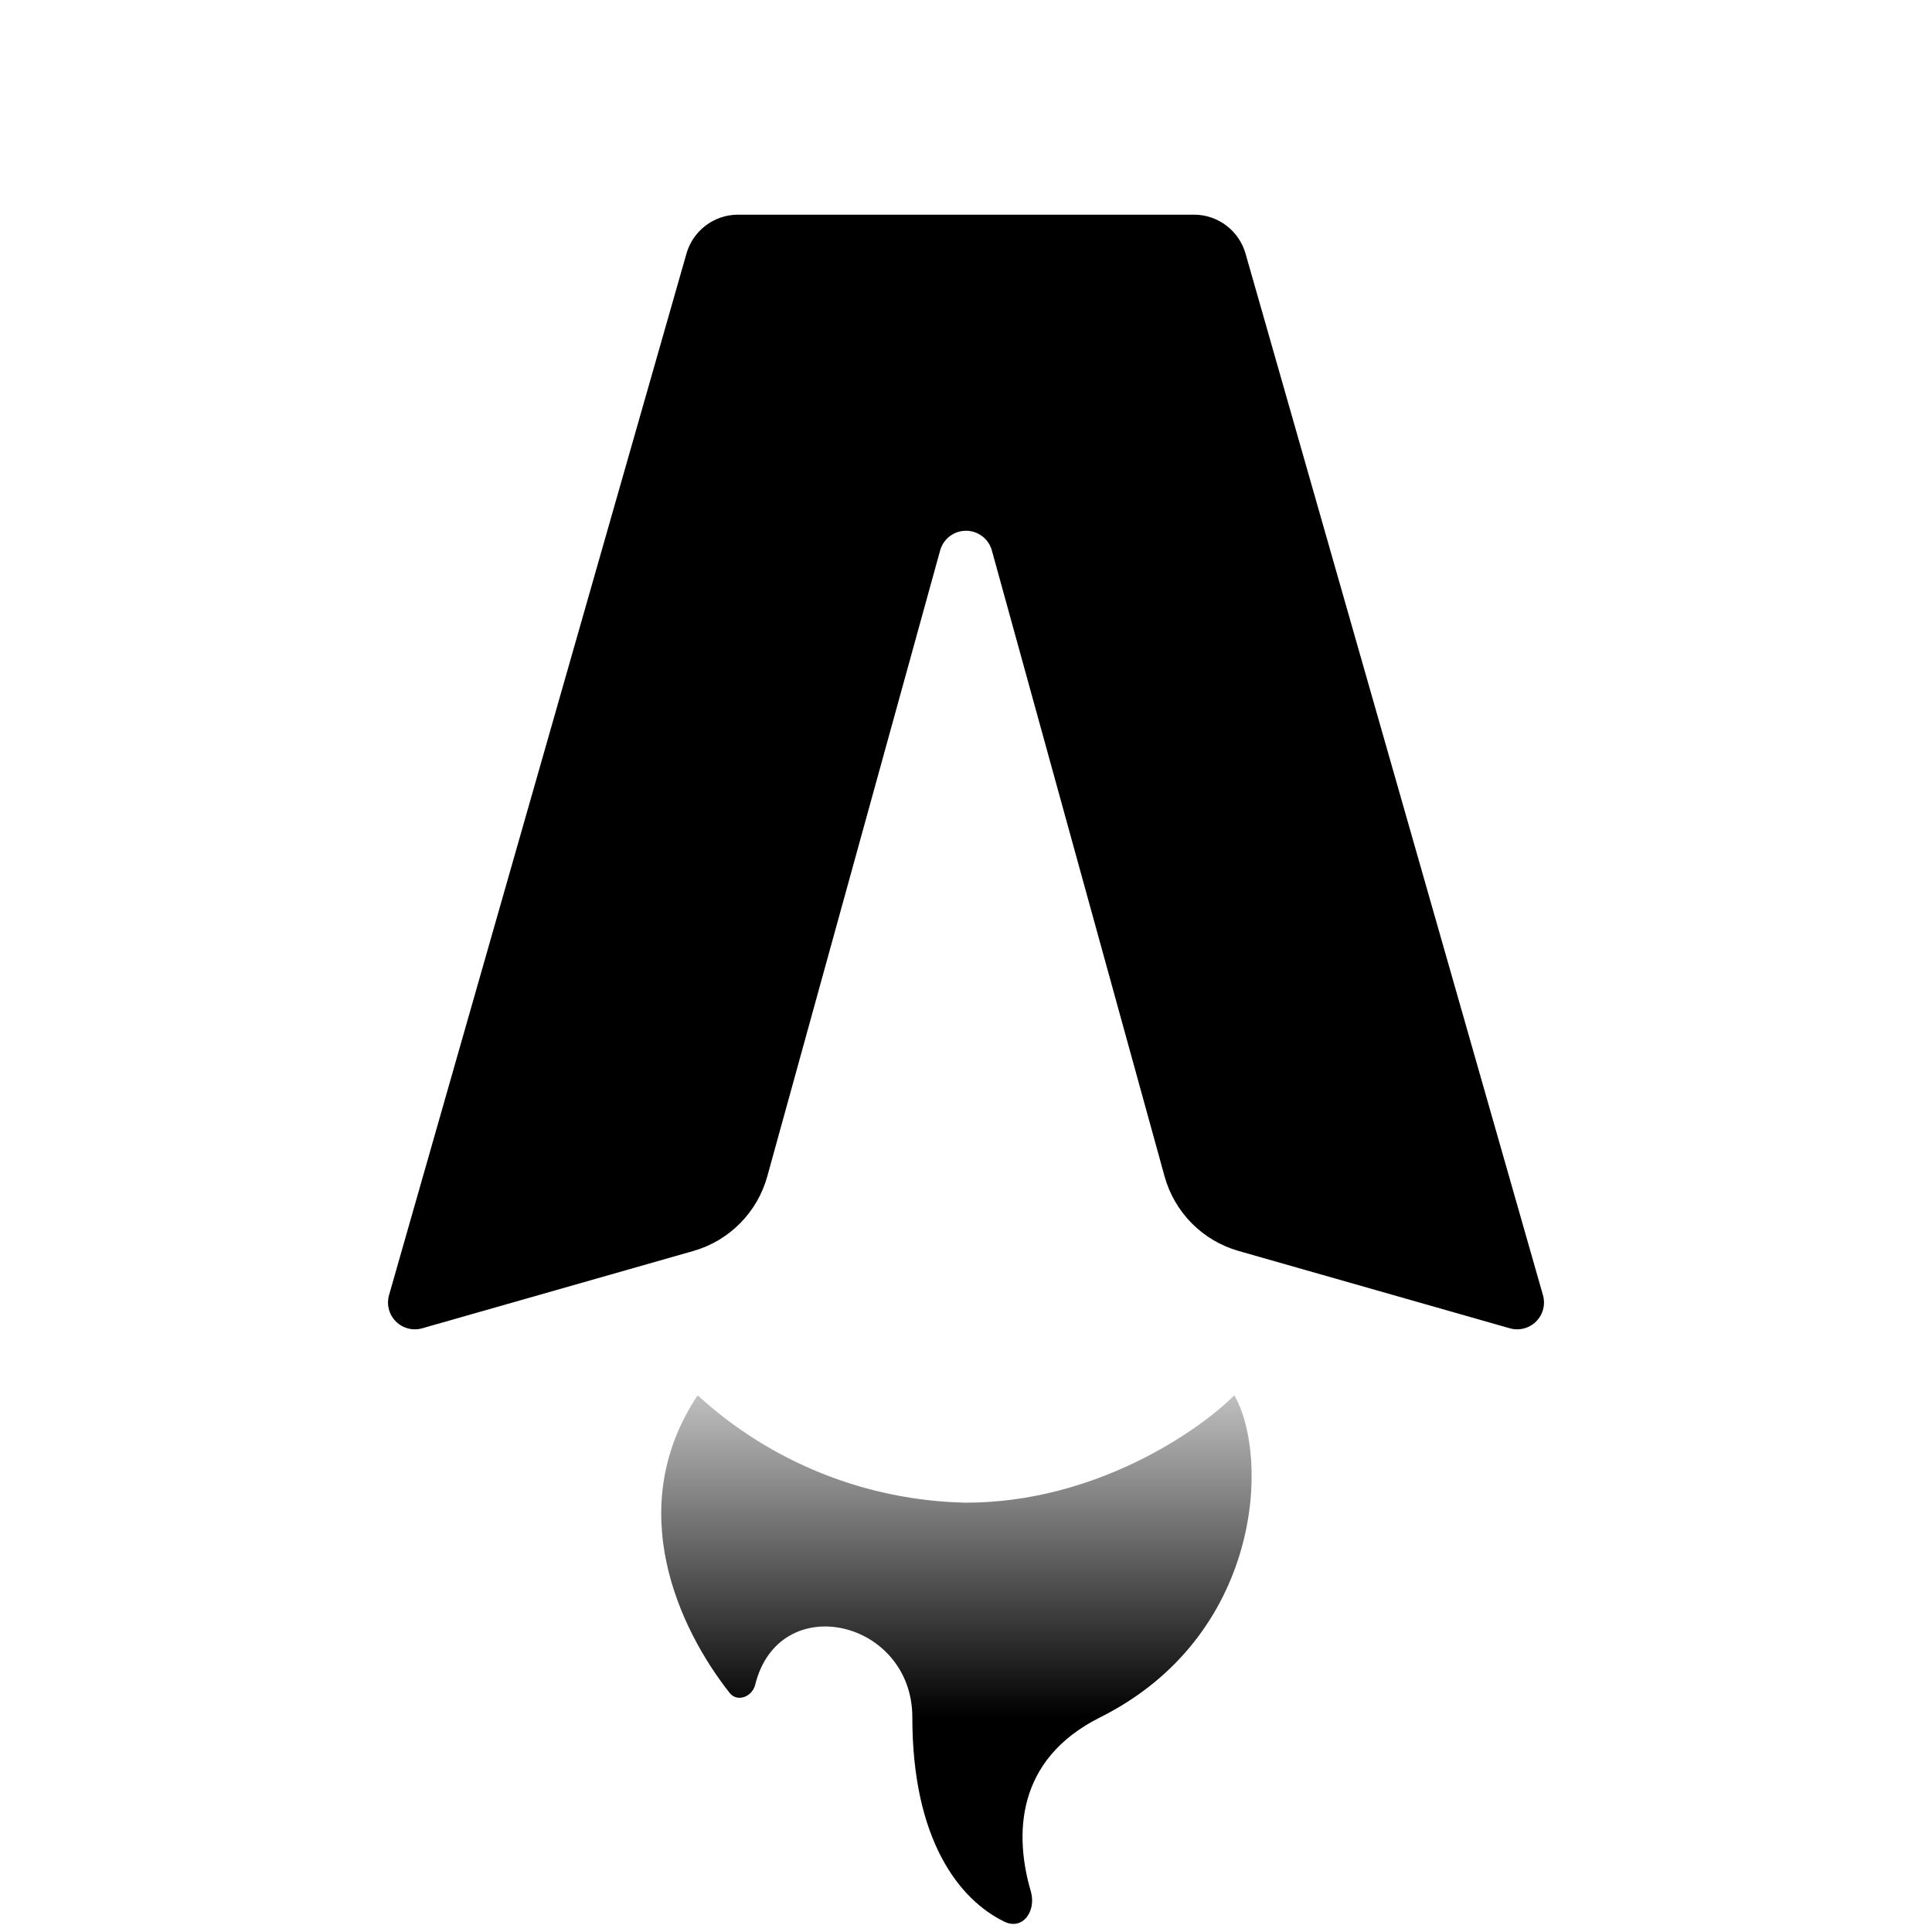
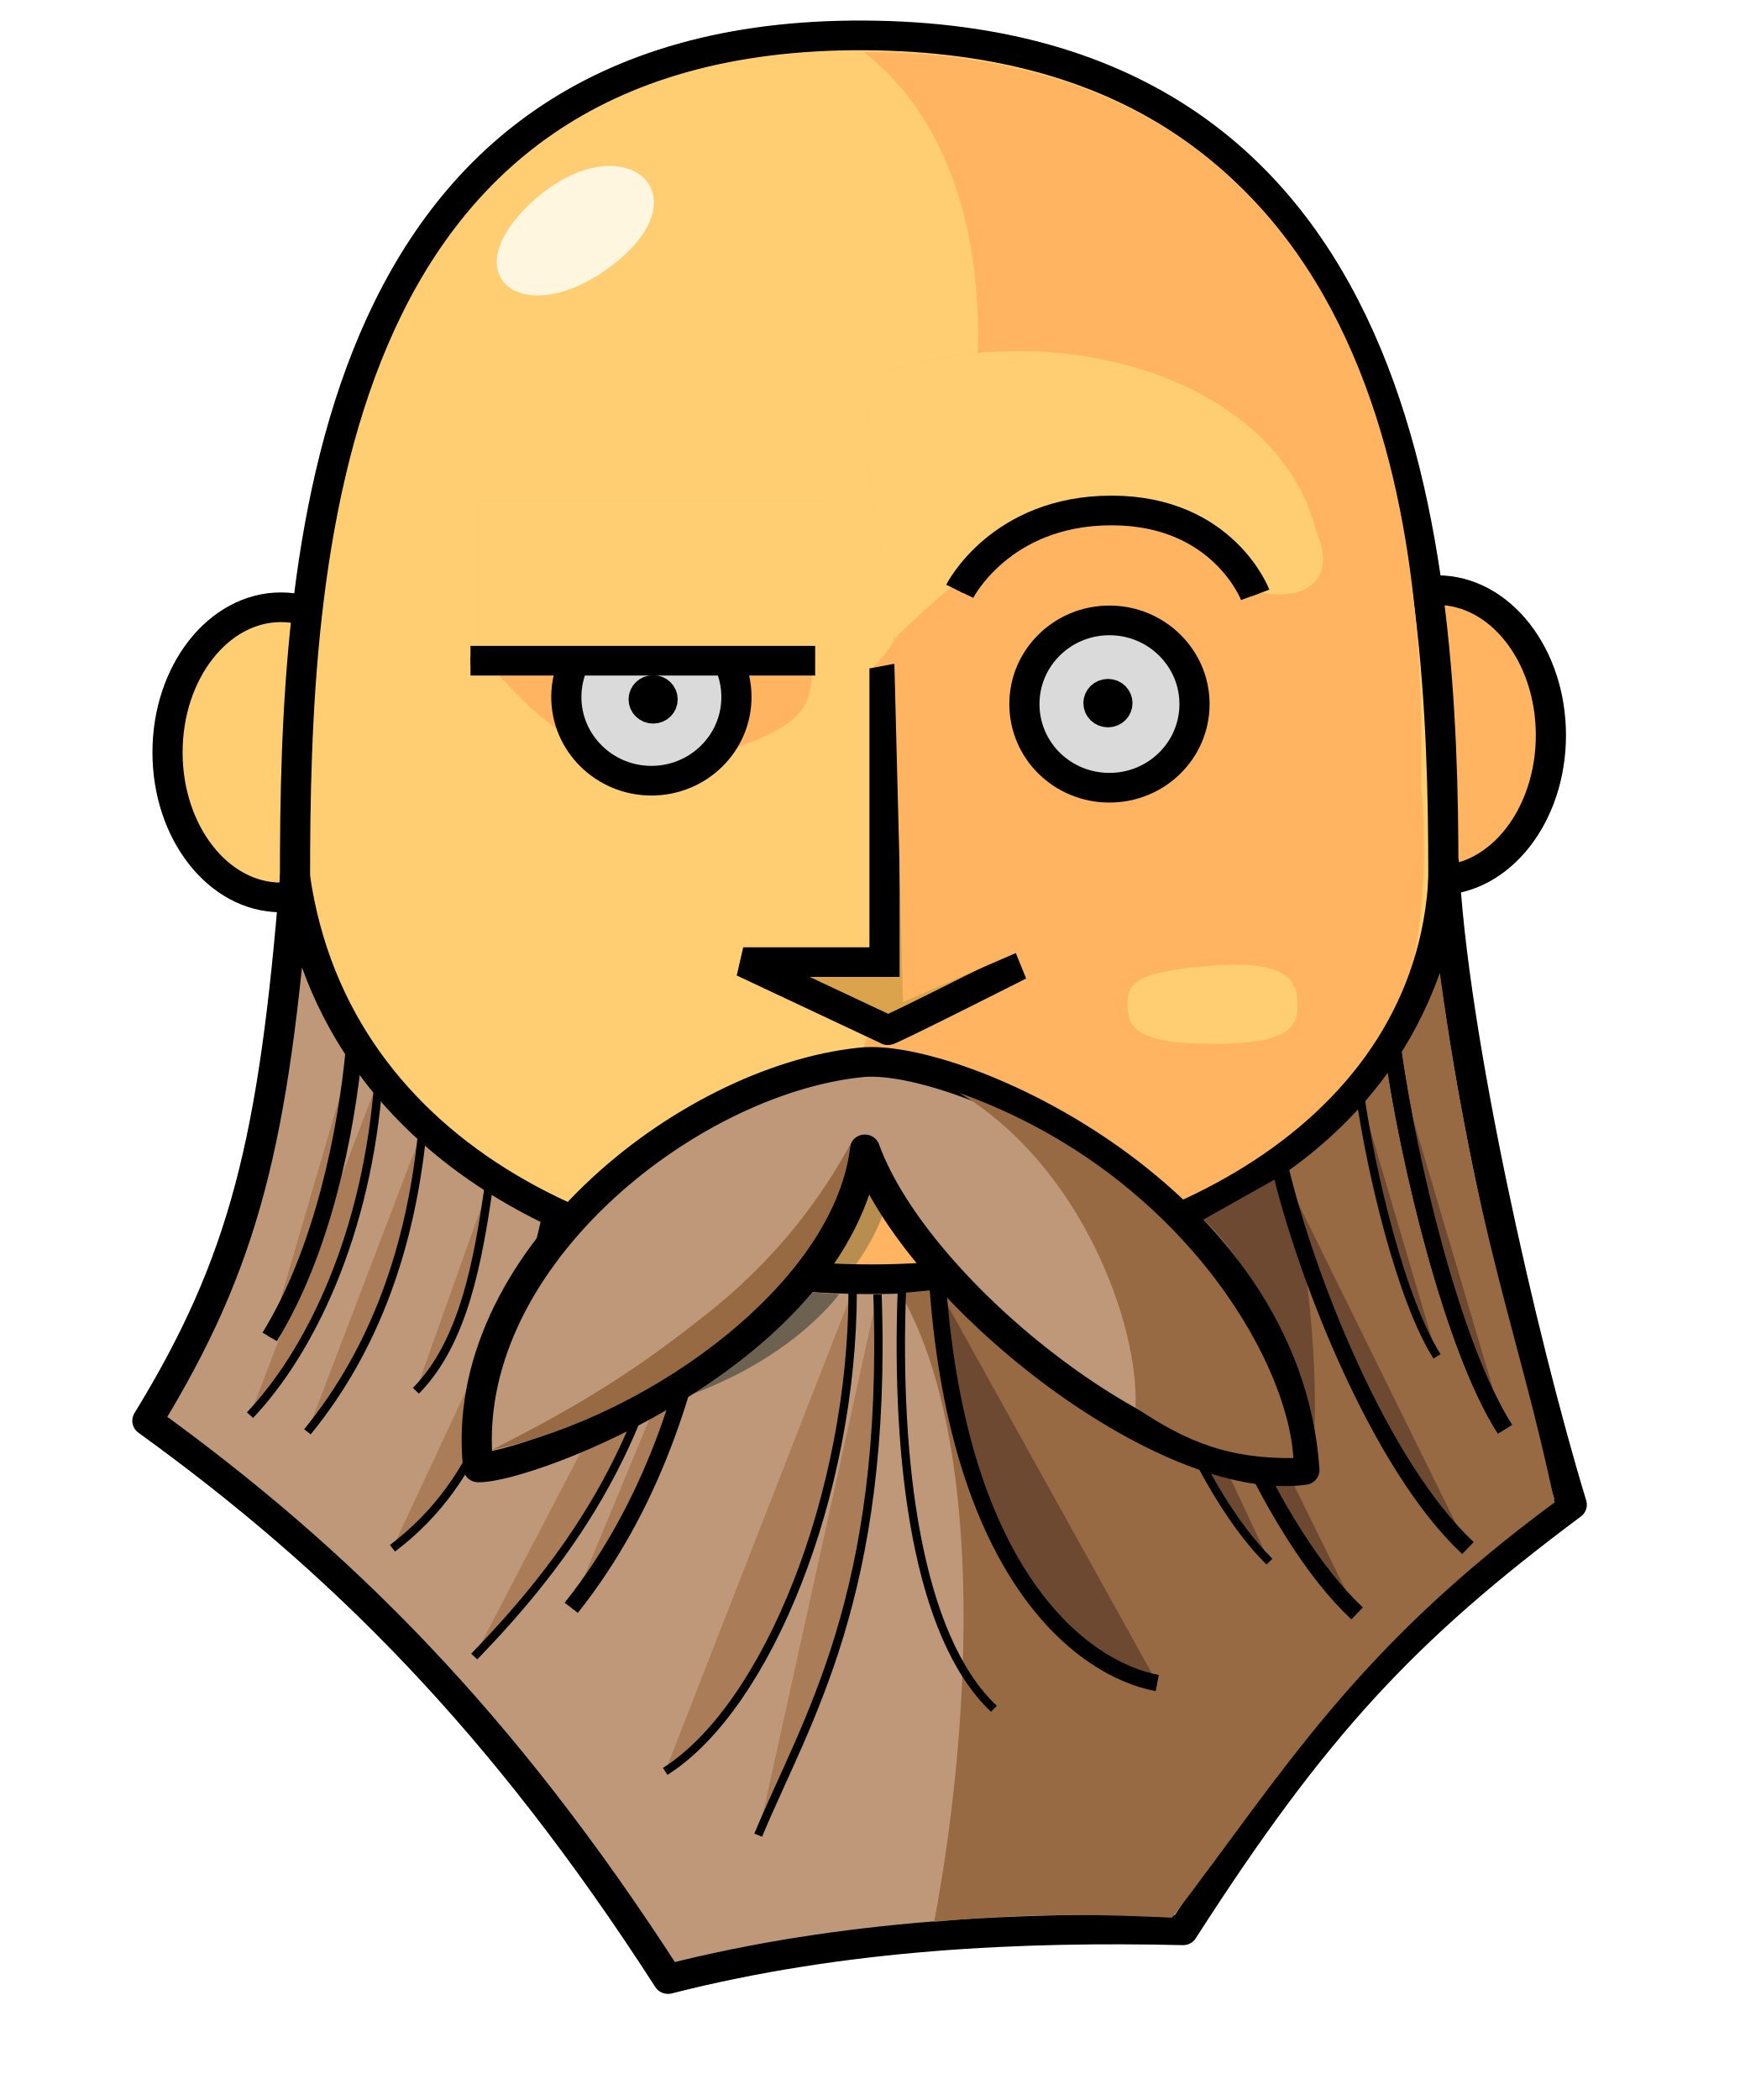
- <svg xmlns="http://www.w3.org/2000/svg" fill="none" viewBox="0 0 36 36">
-   <path fill="#000" d="M22.25 4h-8.5a1 1 0 0 0-.96.73l-5.54 19.4a.5.5 0 0 0 .62.62l5.05-1.44a2 2 0 0 0 1.38-1.4l3.22-11.66a.5.5 0 0 1 .96 0l3.22 11.67a2 2 0 0 0 1.38 1.39l5.05 1.44a.5.5 0 0 0 .62-.62l-5.54-19.4a1 1 0 0 0-.96-.73Z" />
-   <path fill="url(#gradient)" d="M18 28a7.63 7.63 0 0 1-5-2c-1.4 2.1-.35 4.35.6 5.55.14.17.41.07.47-.15.44-1.8 2.93-1.22 2.93.6 0 2.28.87 3.4 1.72 3.81.34.16.59-.2.49-.56-.31-1.05-.29-2.46 1.29-3.25 3-1.5 3.17-4.83 2.5-6-.67.67-2.6 2-5 2Z" />
-   <defs>
-     <linearGradient id="gradient" x1="16" x2="16" y1="32" y2="24" gradientUnits="userSpaceOnUse">
-       <stop stop-color="#000" />
-       <stop offset="1" stop-color="#000" stop-opacity="0" />
-     </linearGradient>
-   </defs>
-   <style>
-     @media (prefers-color-scheme:dark){:root{filter:invert(100%)}}
-   </style>
+ <svg xmlns="http://www.w3.org/2000/svg" viewBox="0 0 29 35" version="1.1">
+   <g id="surface1">
+     <path style="                         fill: none;                         stroke-width: 5;                         stroke-linecap: butt;                         stroke-linejoin: miter;                         stroke: rgb(0%, 0%, 0%);                         stroke-opacity: 1;                         stroke-miterlimit: 4;                     " d="M 554.933 399.12 L 760.603 399.12 " transform="matrix(0.0279383,0,0,0.0274725,0,0)" />
+     <path style="                         fill-rule: nonzero;                         fill: rgb(100%, 74.902%, 31.765%);                         fill-opacity: 1;                         stroke-width: 5;                         stroke-linecap: butt;                         stroke-linejoin: miter;                         stroke: rgb(0%, 0%, 0%);                         stroke-opacity: 1;                         stroke-miterlimit: 4;                     " d="M 99.969 456.422 C 99.969 407.794 130.309 368.408 167.64 368.408 C 205.111 368.408 235.312 407.794 235.312 456.422 C 235.312 505.05 205.111 544.436 167.64 544.436 C 130.309 544.436 99.969 505.05 99.969 456.422 Z M 99.969 456.422 " transform="matrix(0.0279383,0,0,0.0274725,0,0)" />
+     <path style="                         fill-rule: nonzero;                         fill: rgb(100%, 80.784%, 44.706%);                         fill-opacity: 1;                         stroke-width: 18;                         stroke-linecap: butt;                         stroke-linejoin: miter;                         stroke: rgb(0%, 0%, 0%);                         stroke-opacity: 1;                         stroke-miterlimit: 4;                     " d="M 99.969 456.422 C 99.969 407.794 130.309 368.408 167.64 368.408 C 205.111 368.408 235.312 407.794 235.312 456.422 C 235.312 505.05 205.111 544.436 167.64 544.436 C 130.309 544.436 99.969 505.05 99.969 456.422 Z M 99.969 456.422 " transform="matrix(0.0279383,0,0,0.0274725,0,0)" />
+     <path style="                         fill-rule: nonzero;                         fill: rgb(100%, 74.902%, 31.765%);                         fill-opacity: 1;                         stroke-width: 5;                         stroke-linecap: butt;                         stroke-linejoin: miter;                         stroke: rgb(0%, 0%, 0%);                         stroke-opacity: 1;                         stroke-miterlimit: 4;                     " d="M 789.965 446.042 C 789.965 397.414 820.305 358.028 857.636 358.028 C 895.107 358.028 925.447 397.414 925.447 446.042 C 925.447 494.67 895.107 534.056 857.636 534.056 C 820.305 534.056 789.965 494.67 789.965 446.042 Z M 789.965 446.042 " transform="matrix(0.0279383,0,0,0.0274725,0,0)" />
+     <path style="                         fill-rule: nonzero;                         fill: rgb(100%, 74.902%, 31.765%);                         fill-opacity: 1;                         stroke-width: 5;                         stroke-linecap: butt;                         stroke-linejoin: miter;                         stroke: rgb(0%, 0%, 0%);                         stroke-opacity: 1;                         stroke-miterlimit: 4;                     " d="M 789.965 446.042 C 789.965 397.414 820.305 358.028 857.636 358.028 C 895.107 358.028 925.447 397.414 925.447 446.042 C 925.447 494.67 895.107 534.056 857.636 534.056 C 820.305 534.056 789.965 494.67 789.965 446.042 Z M 789.965 446.042 " transform="matrix(0.0279383,0,0,0.0274725,0,0)" />
+     <path style="                         fill-rule: nonzero;                         fill: rgb(100%, 70.588%, 38.039%);                         fill-opacity: 1;                         stroke-width: 18;                         stroke-linecap: butt;                         stroke-linejoin: miter;                         stroke: rgb(0%, 0%, 0%);                         stroke-opacity: 1;                         stroke-miterlimit: 4;                     " d="M 789.965 446.042 C 789.965 397.414 820.305 358.028 857.636 358.028 C 895.107 358.028 925.447 397.414 925.447 446.042 C 925.447 494.67 895.107 534.056 857.636 534.056 C 820.305 534.056 789.965 494.67 789.965 446.042 Z M 789.965 446.042 " transform="matrix(0.0279383,0,0,0.0274725,0,0)" />
+     <path style="                         fill-rule: nonzero;                         fill: rgb(100%, 80.784%, 44.706%);                         fill-opacity: 1;                         stroke-width: 18;                         stroke-linecap: butt;                         stroke-linejoin: round;                         stroke: rgb(0%, 0%, 0%);                         stroke-opacity: 1;                         stroke-miterlimit: 4;                     " d="M 176.029 534.056 C 176.029 343.383 188.473 19.622 515.924 21.47 C 843.375 23.319 861.272 339.544 861.272 530.359 C 861.272 721.175 699.783 972.847 509.912 972.847 C 320.041 972.847 176.029 724.872 176.029 534.056 Z M 176.029 534.056 " transform="matrix(0.0279383,0,0,0.0274725,0,0)" />
+     <path style="                         stroke: none;                         fill-rule: nonzero;                         fill: rgb(99.608%, 96.471%, 87.451%);                         fill-opacity: 1;                     " d="M 8.902 3.336 C 10.344 2.051 11.758 3.176 10.266 4.375 C 8.777 5.57 7.465 4.625 8.902 3.336 Z M 8.902 3.336 " />
+     <path style="                         stroke: none;                         fill-rule: nonzero;                         fill: rgb(100%, 70.588%, 38.039%);                         fill-opacity: 1;                     " d="M 14.402 0.867 C 17.473 3.262 16.316 9.32 14.52 11.164 C 16.684 14.68 11.621 21.82 14.902 22.586 C 18.188 23.352 24.332 20.242 23.695 13.133 C 23.73 10.195 23.707 0.871 14.402 0.867 Z M 14.402 0.867 " />
+     <path style="                         stroke: none;                         fill-rule: nonzero;                         fill: rgb(71.765%, 55.686%, 31.373%);                         fill-opacity: 1;                     " d="M 14.953 19.234 L 13.168 20.34 L 13.207 22.277 C 13.918 21.453 14.773 20.867 14.953 19.234 Z M 14.953 19.234 " />
+     <path style="                         fill-rule: nonzero;                         fill: rgb(57.647%, 52.549%, 44.314%);                         fill-opacity: 1;                         stroke-width: 5;                         stroke-linecap: butt;                         stroke-linejoin: round;                         stroke: rgb(0%, 0%, 0%);                         stroke-opacity: 1;                         stroke-miterlimit: 4;                     " d="M 175.61 535.336 C 163.026 695.013 145.689 768.666 87.525 865.069 C 202.315 949.386 298.928 1047.211 398.198 1203.902 C 502.921 1176.744 609.881 1172.052 705.655 1174.184 C 783.673 1050.481 836.943 992.327 937.612 915.972 C 907.97 817.436 866.025 630.033 861.272 526.947 C 856.238 844.878 224.406 878.434 175.61 535.336 Z M 175.61 535.336 " transform="matrix(0.0279383,0,0,0.0274725,0,0)" />
+     <path style="                         fill-rule: nonzero;                         fill: rgb(74.902%, 59.608%, 47.451%);                         fill-opacity: 1;                         stroke-width: 18;                         stroke-linecap: butt;                         stroke-linejoin: round;                         stroke: rgb(0%, 0%, 0%);                         stroke-opacity: 1;                         stroke-miterlimit: 4;                     " d="M 176.029 532.066 C 163.446 691.742 146.109 765.395 87.945 861.941 C 202.734 946.258 299.348 1043.941 398.618 1200.631 C 503.341 1173.473 610.3 1168.781 705.935 1171.056 C 784.093 1047.353 837.363 989.056 937.891 912.844 C 908.39 814.308 866.305 626.763 861.691 523.819 C 856.658 841.608 224.825 875.306 176.029 532.066 Z M 176.029 532.066 " transform="matrix(0.0279383,0,0,0.0274725,0,0)" />
+     <path style="                         fill-rule: nonzero;                         fill: rgb(66.667%, 48.627%, 34.118%);                         fill-opacity: 1;                         stroke-width: 5;                         stroke-linecap: butt;                         stroke-linejoin: round;                         stroke: rgb(0%, 0%, 0%);                         stroke-opacity: 1;                         stroke-miterlimit: 4;                     " d="M 252.09 685.77 C 245.379 755.016 224.546 817.436 183.44 868.623 " transform="matrix(0.0279383,0,0,0.0274725,0,0)" />
+     <path style="                         fill-rule: nonzero;                         fill: rgb(66.667%, 48.627%, 34.118%);                         fill-opacity: 1;                         stroke-width: 5;                         stroke-linecap: butt;                         stroke-linejoin: round;                         stroke: rgb(0%, 0%, 0%);                         stroke-opacity: 1;                         stroke-miterlimit: 4;                     " d="M 523.614 785.302 C 529.906 968.297 480.55 1044.367 452.447 1113.328 " transform="matrix(0.0279383,0,0,0.0274725,0,0)" />
+     <path style="                         stroke: none;                         fill-rule: nonzero;                         fill: rgb(59.608%, 41.569%, 26.667%);                         fill-opacity: 1;                     " d="M 15.008 21.551 C 16.383 23.914 16.238 28.5 15.574 32.031 C 17.164 31.871 18.43 31.91 19.539 31.961 C 21.414 29.516 22.559 27.52 25.918 25.039 C 25.297 22.117 24.625 20.699 24.004 16.215 C 22.887 19.355 19.711 21.176 15.008 21.551 Z M 15.008 21.551 " />
+     <path style="                         stroke: none;                         fill-rule: nonzero;                         fill: rgb(100%, 80.784%, 44.706%);                         fill-opacity: 1;                     " d="M 18.797 16.746 C 18.797 16.387 18.914 16.195 20.215 16.094 C 21.516 15.992 21.633 16.387 21.633 16.746 C 21.633 17.105 21.516 17.398 20.215 17.398 C 18.914 17.398 18.797 17.105 18.797 16.746 Z M 18.797 16.746 " />
+     <path style="                         stroke: none;                         fill-rule: nonzero;                         fill: rgb(43.137%, 28.627%, 19.216%);                         fill-opacity: 1;                     " d="M 20.066 20.324 L 21.379 19.586 C 21.75 20.348 21.977 22.59 21.91 23.926 C 21.684 22.605 20.754 20.953 20.066 20.324 Z M 20.066 20.324 " />
+     <path style="                         stroke: none;                         fill-rule: nonzero;                         fill: rgb(42.745%, 38.431%, 31.373%);                         fill-opacity: 1;                     " d="M 13.988 21.57 C 13.988 21.57 13.137 22.785 11.031 23.406 C 12.555 22.43 12.773 22.238 13.336 21.523 Z M 13.988 21.57 " />
+     <path style="                         fill-rule: nonzero;                         fill: rgb(43.137%, 28.627%, 19.216%);                         fill-opacity: 1;                         stroke-width: 5;                         stroke-linecap: butt;                         stroke-linejoin: round;                         stroke: rgb(0%, 0%, 0%);                         stroke-opacity: 1;                         stroke-miterlimit: 4;                     " d="M 665.109 747.053 C 677.972 805.777 714.464 904.455 757.527 947.395 " transform="matrix(0.0279383,0,0,0.0274725,0,0)" />
+     <path style="                         fill-rule: nonzero;                         fill: rgb(43.137%, 28.627%, 19.216%);                         fill-opacity: 1;                         stroke-width: 10;                         stroke-linecap: butt;                         stroke-linejoin: round;                         stroke: rgb(0%, 0%, 0%);                         stroke-opacity: 1;                         stroke-miterlimit: 4;                     " d="M 697.546 746.769 C 713.206 814.734 757.527 929.053 809.819 978.819 " transform="matrix(0.0279383,0,0,0.0274725,0,0)" />
+     <path style="                         fill-rule: nonzero;                         fill: rgb(43.137%, 28.627%, 19.216%);                         fill-opacity: 1;                         stroke-width: 10;                         stroke-linecap: butt;                         stroke-linejoin: round;                         stroke: rgb(0%, 0%, 0%);                         stroke-opacity: 1;                         stroke-miterlimit: 4;                     " d="M 763.54 707.098 C 779.339 775.206 823.661 889.525 875.952 939.148 " transform="matrix(0.0279383,0,0,0.0274725,0,0)" />
+     <path style="                         fill-rule: nonzero;                         fill: rgb(66.667%, 48.627%, 34.118%);                         fill-opacity: 1;                         stroke-width: 10;                         stroke-linecap: butt;                         stroke-linejoin: round;                         stroke: rgb(0%, 0%, 0%);                         stroke-opacity: 1;                         stroke-miterlimit: 4;                     " d="M 422.526 774.922 C 410.922 840.897 389.39 913.27 340.873 975.406 " transform="matrix(0.0279383,0,0,0.0274725,0,0)" />
+     <path style="                         fill-rule: nonzero;                         fill: rgb(66.667%, 48.627%, 34.118%);                         fill-opacity: 1;                         stroke-width: 5;                         stroke-linecap: butt;                         stroke-linejoin: round;                         stroke: rgb(0%, 0%, 0%);                         stroke-opacity: 1;                         stroke-miterlimit: 4;                     " d="M 404.071 768.808 C 388.691 879.003 335.141 950.097 282.989 1004.981 " transform="matrix(0.0279383,0,0,0.0274725,0,0)" />
+     <path style="                         fill-rule: nonzero;                         fill: rgb(66.667%, 48.627%, 34.118%);                         fill-opacity: 1;                         stroke-width: 5;                         stroke-linecap: butt;                         stroke-linejoin: round;                         stroke: rgb(0%, 0%, 0%);                         stroke-opacity: 1;                         stroke-miterlimit: 4;                     " d="M 325.214 741.081 C 303.123 835.778 289.421 896.634 234.193 939.291 " transform="matrix(0.0279383,0,0,0.0274725,0,0)" />
+     <path style="                         fill-rule: nonzero;                         fill: rgb(66.667%, 48.627%, 34.118%);                         fill-opacity: 1;                         stroke-width: 5;                         stroke-linecap: butt;                         stroke-linejoin: round;                         stroke: rgb(0%, 0%, 0%);                         stroke-opacity: 1;                         stroke-miterlimit: 4;                     " d="M 225.944 654.773 C 219.233 748.759 185.117 819.853 149.185 858.528 " transform="matrix(0.0279383,0,0,0.0274725,0,0)" />
+     <path style="                         fill-rule: nonzero;                         fill: rgb(66.667%, 48.627%, 34.118%);                         fill-opacity: 1;                         stroke-width: 5;                         stroke-linecap: butt;                         stroke-linejoin: round;                         stroke: rgb(0%, 0%, 0%);                         stroke-opacity: 1;                         stroke-miterlimit: 4;                     " d="M 291.798 719.042 C 285.226 764.969 276.837 814.166 248.175 843.741 " transform="matrix(0.0279383,0,0,0.0274725,0,0)" />
+     <path style="                         fill-rule: nonzero;                         fill: rgb(60%, 41.961%, 28.627%);                         fill-opacity: 1;                         stroke-width: 10;                         stroke-linecap: butt;                         stroke-linejoin: round;                         stroke: rgb(0%, 0%, 0%);                         stroke-opacity: 1;                         stroke-miterlimit: 4;                     " d="M 831.211 637.569 C 840.579 704.823 867.004 817.862 898.043 867.059 " transform="matrix(0.0279383,0,0,0.0274725,0,0)" />
+     <path style="                         fill-rule: nonzero;                         fill: rgb(43.137%, 28.627%, 19.216%);                         fill-opacity: 1;                         stroke-width: 10;                         stroke-linecap: butt;                         stroke-linejoin: round;                         stroke: rgb(0%, 0%, 0%);                         stroke-opacity: 1;                         stroke-miterlimit: 4;                     " d="M 831.211 637.569 C 840.579 704.823 867.004 817.862 898.043 867.059 " transform="matrix(0.0279383,0,0,0.0274725,0,0)" />
+     <path style="                         fill-rule: nonzero;                         fill: rgb(43.137%, 28.627%, 19.216%);                         fill-opacity: 1;                         stroke-width: 5;                         stroke-linecap: butt;                         stroke-linejoin: round;                         stroke: rgb(0%, 0%, 0%);                         stroke-opacity: 1;                         stroke-miterlimit: 4;                     " d="M 811.637 664.584 C 818.068 710.938 836.105 788.856 857.496 822.839 " transform="matrix(0.0279383,0,0,0.0274725,0,0)" />
+     <path style="                         fill-rule: nonzero;                         fill: rgb(43.137%, 28.627%, 19.216%);                         fill-opacity: 1;                         stroke-width: 10;                         stroke-linecap: butt;                         stroke-linejoin: round;                         stroke: rgb(0%, 0%, 0%);                         stroke-opacity: 1;                         stroke-miterlimit: 4;                     " d="M 690.555 1021.048 C 645.534 1012.517 572.55 955.642 559.687 781.32 " transform="matrix(0.0279383,0,0,0.0274725,0,0)" />
+     <path style="                         fill-rule: nonzero;                         fill: rgb(66.667%, 48.627%, 34.118%);                         fill-opacity: 1;                         stroke-width: 5;                         stroke-linecap: butt;                         stroke-linejoin: round;                         stroke: rgb(0%, 0%, 0%);                         stroke-opacity: 1;                         stroke-miterlimit: 4;                     " d="M 508.793 783.169 C 508.793 905.166 458.459 1034.983 396.94 1074.653 " transform="matrix(0.0279383,0,0,0.0274725,0,0)" />
+     <path style="                         fill-rule: nonzero;                         fill: rgb(57.647%, 52.549%, 44.314%);                         fill-opacity: 1;                         stroke-width: 3;                         stroke-linecap: butt;                         stroke-linejoin: round;                         stroke: rgb(0%, 0%, 0%);                         stroke-opacity: 1;                         stroke-miterlimit: 4;                     " d="M 211.403 635.436 C 206.789 686.623 192.528 758.997 160.929 811.038 " transform="matrix(0.0279383,0,0,0.0274725,0,0)" />
+     <path style="                         fill-rule: nonzero;                         fill: rgb(66.667%, 48.627%, 34.118%);                         fill-opacity: 1;                         stroke-width: 10;                         stroke-linecap: butt;                         stroke-linejoin: round;                         stroke: rgb(0%, 0%, 0%);                         stroke-opacity: 1;                         stroke-miterlimit: 4;                     " d="M 211.403 635.436 C 206.789 686.623 192.528 758.997 160.929 811.038 " transform="matrix(0.0279383,0,0,0.0274725,0,0)" />
+     <path style="                         fill: none;                         stroke-width: 5;                         stroke-linecap: butt;                         stroke-linejoin: round;                         stroke: rgb(0%, 0%, 0%);                         stroke-opacity: 1;                         stroke-miterlimit: 4;                     " d="M 538.155 783.027 C 534.38 886.681 547.243 992.753 593.103 1036.689 " transform="matrix(0.0279383,0,0,0.0274725,0,0)" />
+     <path style="                         fill: none;                         stroke-width: 2;                         stroke-linecap: butt;                         stroke-linejoin: miter;                         stroke: rgb(0%, 0%, 0%);                         stroke-opacity: 1;                         stroke-miterlimit: 4;                     " d="M 487.681 722.312 C 459.298 776.486 408.125 816.298 355.554 843.172 " transform="matrix(0.0279383,0,0,0.0274725,0,0)" />
+     <path style="                         fill-rule: nonzero;                         fill: rgb(42.745%, 38.431%, 31.373%);                         fill-opacity: 1;                         stroke-width: 2;                         stroke-linecap: butt;                         stroke-linejoin: miter;                         stroke: rgb(0%, 0%, 0%);                         stroke-opacity: 1;                         stroke-miterlimit: 4;                     " d="M 566.678 723.877 C 602.191 803.359 689.157 863.647 748.859 867.344 " transform="matrix(0.0279383,0,0,0.0274725,0,0)" />
+     <path style="                         fill-rule: nonzero;                         fill: rgb(42.745%, 38.431%, 31.373%);                         fill-opacity: 1;                         stroke-width: 2;                         stroke-linecap: butt;                         stroke-linejoin: miter;                         stroke: rgb(0%, 0%, 0%);                         stroke-opacity: 1;                         stroke-miterlimit: 4;                     " d="M 602.191 728.569 C 647.492 806.345 691.814 838.48 735.996 852.841 " transform="matrix(0.0279383,0,0,0.0274725,0,0)" />
+     <path style="                         fill-rule: nonzero;                         fill: rgb(85.49%, 85.49%, 85.49%);                         fill-opacity: 1;                         stroke-width: 5;                         stroke-linecap: butt;                         stroke-linejoin: miter;                         stroke: rgb(0%, 0%, 0%);                         stroke-opacity: 1;                         stroke-miterlimit: 4;                     " d="M 611.279 427.131 C 611.279 399.12 633.929 376.37 662.033 376.37 C 689.996 376.37 712.786 399.12 712.786 427.131 C 712.786 455.284 689.996 477.892 662.033 477.892 C 633.929 477.892 611.279 455.284 611.279 427.131 Z M 611.279 427.131 " transform="matrix(0.0279383,0,0,0.0274725,0,0)" />
+     <path style="                         fill-rule: nonzero;                         fill: rgb(85.49%, 85.49%, 85.49%);                         fill-opacity: 1;                         stroke-width: 18;                         stroke-linecap: butt;                         stroke-linejoin: miter;                         stroke: rgb(0%, 0%, 0%);                         stroke-opacity: 1;                         stroke-miterlimit: 4;                     " d="M 611.279 427.131 C 611.279 399.12 633.929 376.37 662.033 376.37 C 689.996 376.37 712.786 399.12 712.786 427.131 C 712.786 455.284 689.996 477.892 662.033 477.892 C 633.929 477.892 611.279 455.284 611.279 427.131 Z M 611.279 427.131 " transform="matrix(0.0279383,0,0,0.0274725,0,0)" />
+     <path style="                         fill-rule: nonzero;                         fill: rgb(74.902%, 59.608%, 47.451%);                         fill-opacity: 1;                         stroke-width: 18;                         stroke-linecap: butt;                         stroke-linejoin: round;                         stroke: rgb(0%, 0%, 0%);                         stroke-opacity: 1;                         stroke-miterlimit: 4;                     " d="M 513.547 644.536 C 569.893 637.995 767.315 725.867 778.36 891.8 C 694.89 903.317 547.243 784.591 516.064 697.288 C 497.748 821.702 313.889 891.089 285.366 890.236 C 272.084 766.533 409.104 655.484 513.547 644.536 Z M 513.547 644.536 " transform="matrix(0.0279383,0,0,0.0274725,0,0)" />
+     <path style="                         stroke: none;                         fill-rule: nonzero;                         fill: rgb(59.608%, 41.569%, 26.667%);                         fill-opacity: 1;                     " d="M 14.18 19.062 C 13.965 21.289 10.934 23.586 8.191 24.168 C 9.758 23.379 10.664 22.785 11.719 21.949 C 12.93 21.012 13.699 19.953 14.18 19.062 Z M 14.18 19.062 " />
+     <path style="                         stroke: none;                         fill-rule: nonzero;                         fill: rgb(59.608%, 41.569%, 26.667%);                         fill-opacity: 1;                     " d="M 15.992 18.215 C 19.598 19.5 21.461 22.598 21.562 24.301 C 20.504 24.312 19.797 24.047 18.93 23.457 C 18.992 22.082 18.027 19.434 15.992 18.215 Z M 15.992 18.215 " />
+     <path style="                         fill: none;                         stroke-width: 5;                         stroke-linecap: butt;                         stroke-linejoin: miter;                         stroke: rgb(0%, 0%, 0%);                         stroke-opacity: 1;                         stroke-miterlimit: 4;                     " d="M 280.752 400.827 L 486.423 400.827 " transform="matrix(0.0279383,0,0,0.0274725,0,0)" />
+     <path style="                         stroke: none;                         fill-rule: nonzero;                         fill: rgb(100%, 74.902%, 31.765%);                         fill-opacity: 1;                     " d="M 15.008 10.547 C 18.539 7.145 19.984 8.484 20.523 9.656 C 21.141 10.098 22.453 10.027 21.938 8.844 C 21.344 6.438 17.922 5.254 14.898 6.152 C 13.855 6.461 15.008 10.547 15.008 10.547 Z M 15.008 10.547 " />
+     <path style="                         stroke: none;                         fill-rule: nonzero;                         fill: rgb(100%, 80.784%, 44.706%);                         fill-opacity: 1;                     " d="M 15.008 10.547 C 18.539 7.145 19.984 8.484 20.523 9.656 C 21.141 10.098 22.453 10.027 21.938 8.844 C 21.344 6.438 17.922 5.254 14.898 6.152 C 13.855 6.461 15.008 10.547 15.008 10.547 Z M 15.008 10.547 " />
+     <path style="                         fill: none;                         stroke-width: 5;                         stroke-linecap: butt;                         stroke-linejoin: miter;                         stroke: rgb(0%, 0%, 0%);                         stroke-opacity: 1;                         stroke-miterlimit: 4;                     " d="M 572.69 358.739 C 572.69 358.739 596.878 309.684 663.291 309.684 C 729.984 309.684 748.999 360.872 748.999 360.872 " transform="matrix(0.0279383,0,0,0.0274725,0,0)" />
+     <path style="                         fill: none;                         stroke-width: 18;                         stroke-linecap: butt;                         stroke-linejoin: miter;                         stroke: rgb(0%, 0%, 0%);                         stroke-opacity: 1;                         stroke-miterlimit: 4;                     " d="M 572.69 358.739 C 572.69 358.739 596.878 309.684 663.291 309.684 C 729.984 309.684 748.999 360.872 748.999 360.872 " transform="matrix(0.0279383,0,0,0.0274725,0,0)" />
+     <path style="                         stroke: none;                         fill-rule: nonzero;                         fill: rgb(100%, 70.588%, 38.039%);                         fill-opacity: 1;                     " d="M 13.41 9.785 C 13.18 7.773 7.699 10.738 8 10.93 C 8.305 11.121 9.699 13.301 11.75 12.637 C 13.797 11.977 13.641 11.793 13.41 9.785 Z M 13.41 9.785 " />
+     <path style="                         fill-rule: nonzero;                         fill: rgb(85.49%, 85.49%, 85.49%);                         fill-opacity: 1;                         stroke-width: 18;                         stroke-linecap: butt;                         stroke-linejoin: miter;                         stroke: rgb(0%, 0%, 0%);                         stroke-opacity: 1;                         stroke-miterlimit: 4;                     " d="M 337.937 422.866 C 337.937 394.855 360.727 372.105 388.691 372.105 C 416.794 372.105 439.444 394.855 439.444 422.866 C 439.444 450.877 416.794 473.627 388.691 473.627 C 360.727 473.627 337.937 450.877 337.937 422.866 Z M 337.937 422.866 " transform="matrix(0.0279383,0,0,0.0274725,0,0)" />
+     <path style="                         fill-rule: nonzero;                         fill: rgb(85.882%, 64.314%, 29.804%);                         fill-opacity: 1;                         stroke-width: 18;                         stroke-linecap: butt;                         stroke-linejoin: miter;                         stroke: rgb(0%, 0%, 0%);                         stroke-opacity: 1;                         stroke-miterlimit: 4;                     " d="M 529.766 624.914 L 443.499 583.68 L 527.808 583.68 L 527.808 405.519 L 600.933 589.367 C 600.933 589.367 527.808 626.905 529.766 624.914 Z M 529.766 624.914 " transform="matrix(0.0279383,0,0,0.0274725,0,0)" />
+     <path style="                         stroke: none;                         fill-rule: nonzero;                         fill: rgb(100%, 70.588%, 38.039%);                         fill-opacity: 1;                     " d="M 14.898 10.582 L 17.191 15.773 L 15.055 16.699 Z M 14.898 10.582 " />
+     <path style="                         fill-rule: nonzero;                         fill: rgb(0%, 0%, 0%);                         fill-opacity: 1;                         stroke-width: 18;                         stroke-linecap: butt;                         stroke-linejoin: round;                         stroke: rgb(0%, 0%, 0%);                         stroke-opacity: 1;                         stroke-miterlimit: 4;                     " d="M 384.077 424.288 C 384.077 421.159 386.593 418.6 389.809 418.6 C 392.885 418.6 395.402 421.159 395.402 424.288 C 395.402 427.416 392.885 429.975 389.809 429.975 C 386.593 429.975 384.077 427.416 384.077 424.288 Z M 384.077 424.288 " transform="matrix(0.0279383,0,0,0.0274725,0,0)" />
+     <path style="                         fill-rule: nonzero;                         fill: rgb(0%, 0%, 0%);                         fill-opacity: 1;                         stroke-width: 18;                         stroke-linecap: butt;                         stroke-linejoin: round;                         stroke: rgb(0%, 0%, 0%);                         stroke-opacity: 1;                         stroke-miterlimit: 4;                     " d="M 655.461 426.562 C 655.461 423.434 657.978 420.875 661.194 420.875 C 664.27 420.875 666.786 423.434 666.786 426.562 C 666.786 429.691 664.27 432.25 661.194 432.25 C 657.978 432.25 655.461 429.691 655.461 426.562 Z M 655.461 426.562 " transform="matrix(0.0279383,0,0,0.0274725,0,0)" />
+     <path style="                         stroke: none;                         fill-rule: nonzero;                         fill: rgb(100%, 74.902%, 31.765%);                         fill-opacity: 1;                     " d="M 7.965 8.348 L 13.848 8.348 L 13.848 11.145 L 7.965 11.145 Z M 7.965 8.348 " />
+     <path style="                         stroke: none;                         fill-rule: nonzero;                         fill: rgb(100%, 80.784%, 44.706%);                         fill-opacity: 1;                     " d="M 7.965 8.348 L 13.848 8.348 L 13.848 11.145 L 7.965 11.145 Z M 7.965 8.348 " />
+     <path style="                         fill: none;                         stroke-width: 18;                         stroke-linecap: butt;                         stroke-linejoin: miter;                         stroke: rgb(0%, 0%, 0%);                         stroke-opacity: 1;                         stroke-miterlimit: 4;                     " d="M 280.752 400.827 L 486.423 400.827 " transform="matrix(0.0279383,0,0,0.0274725,0,0)" />
+   </g>
</svg>
